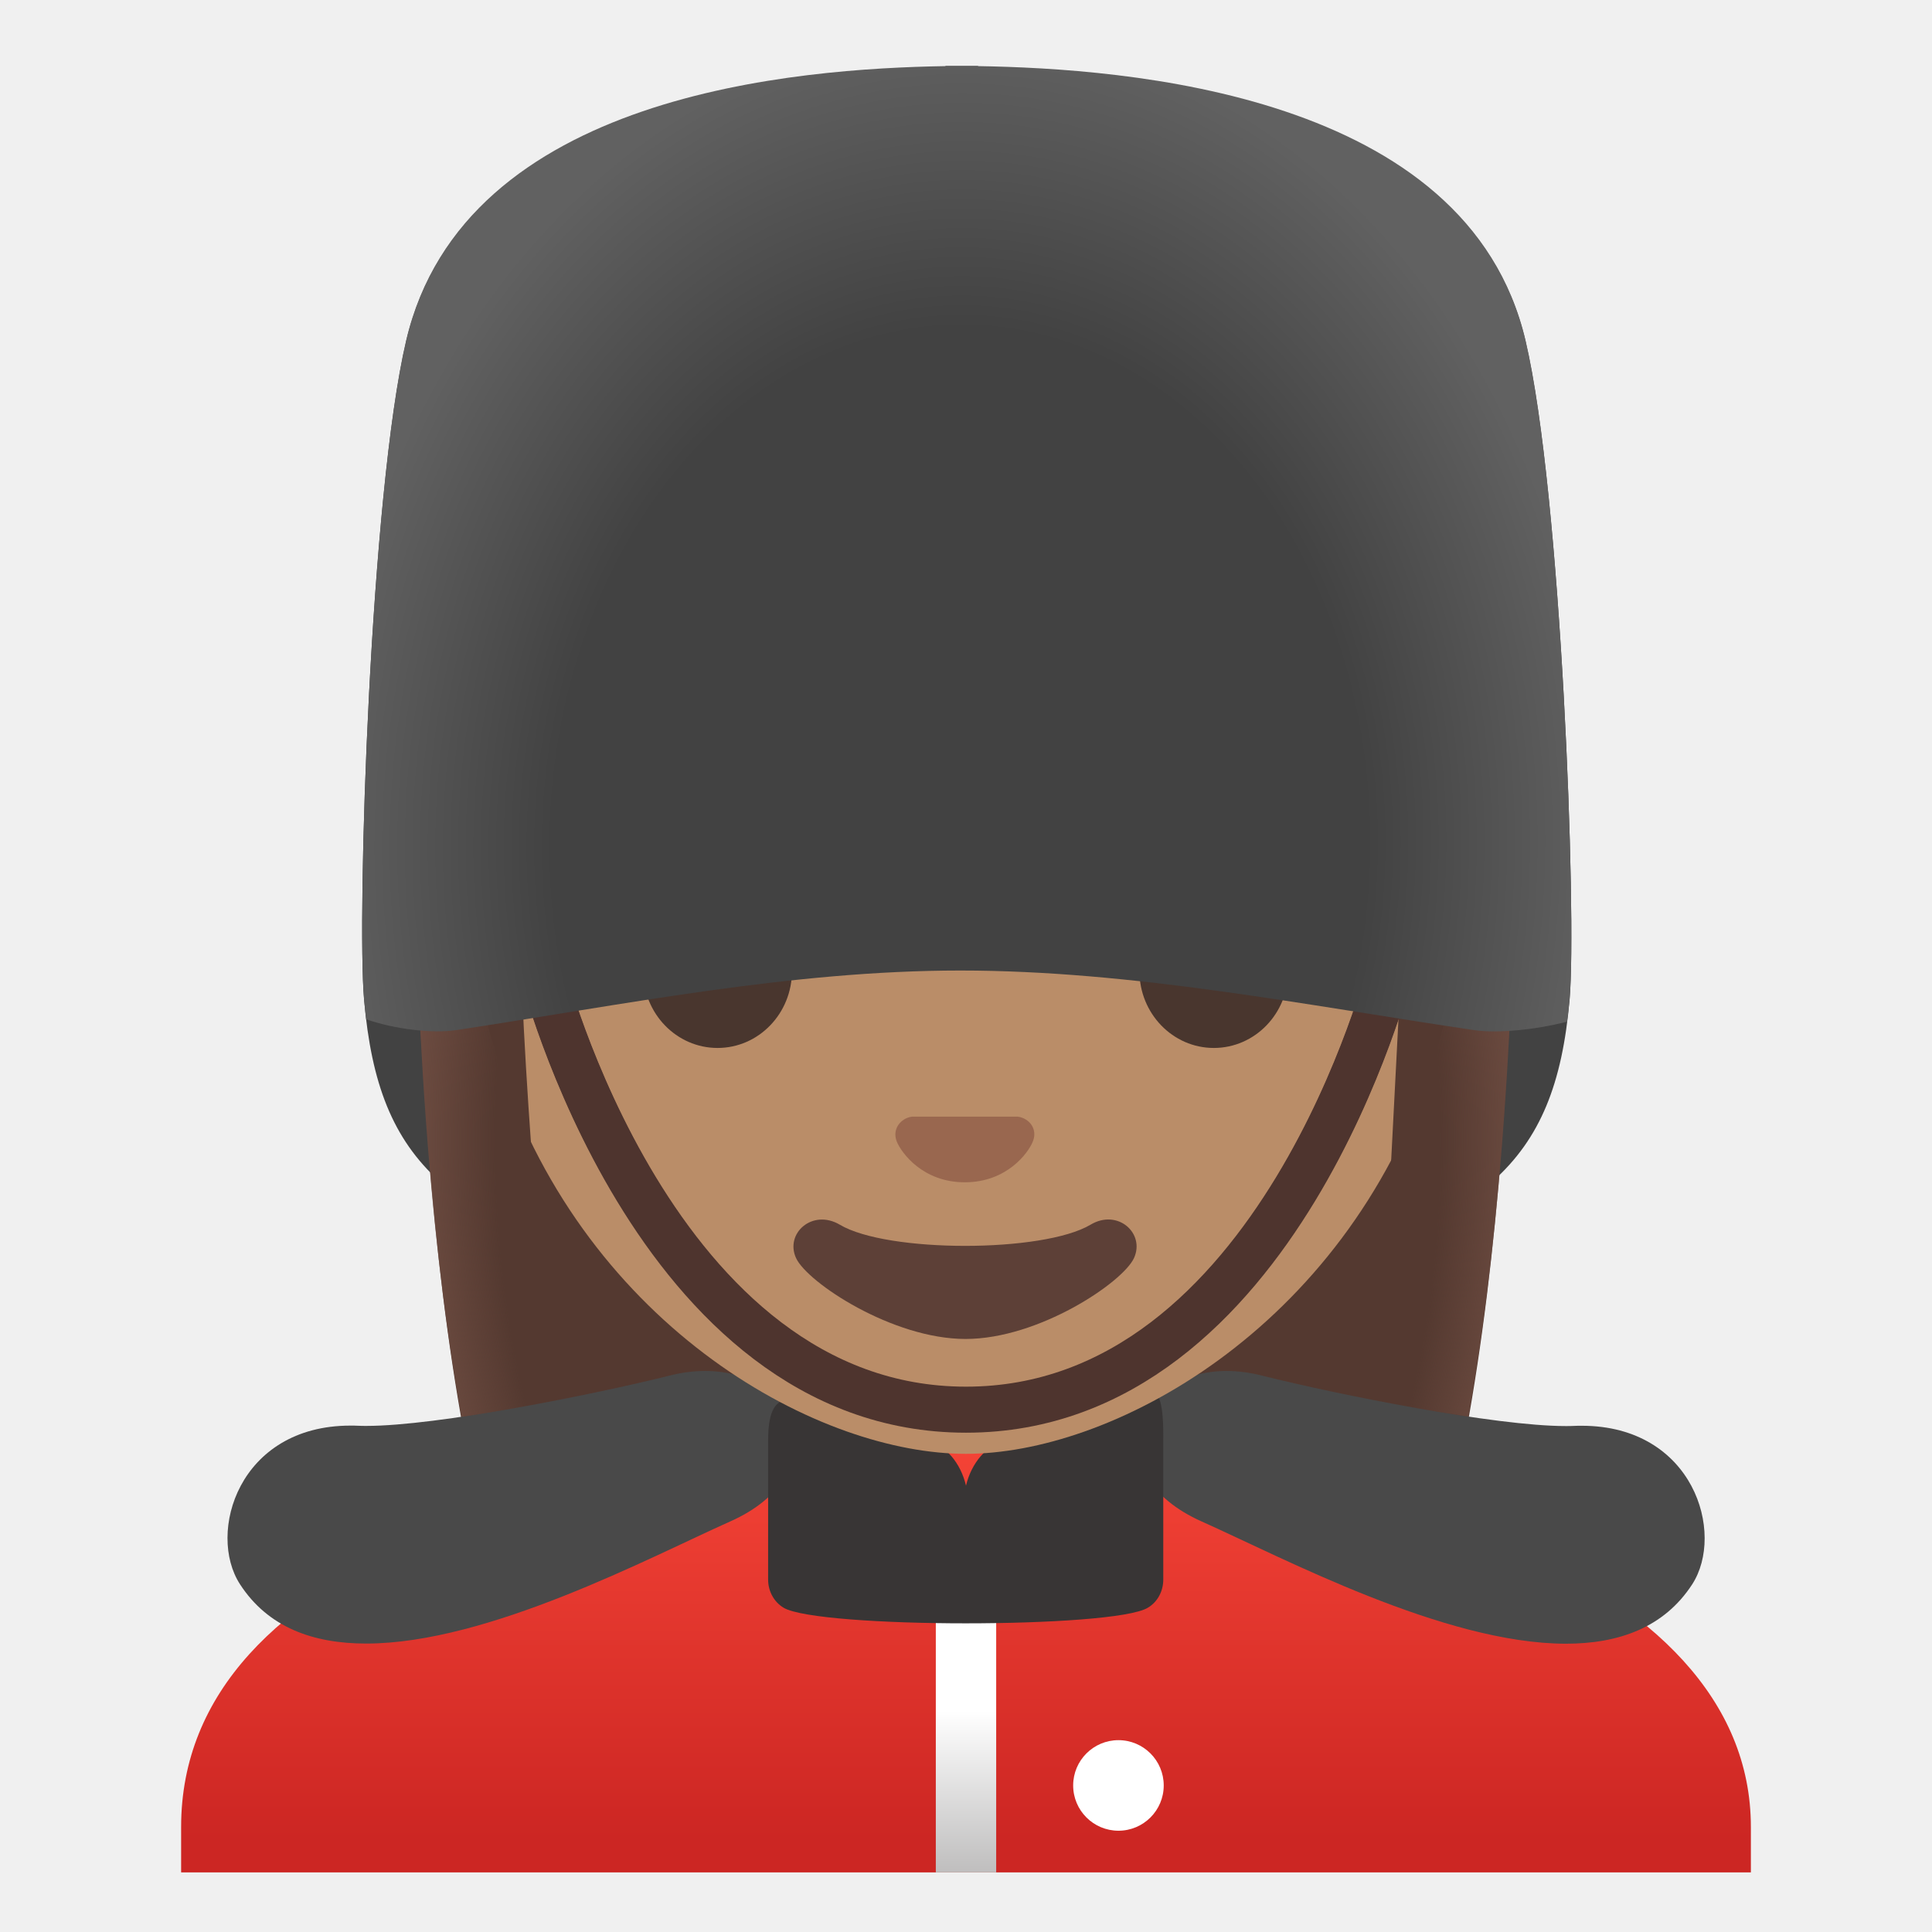
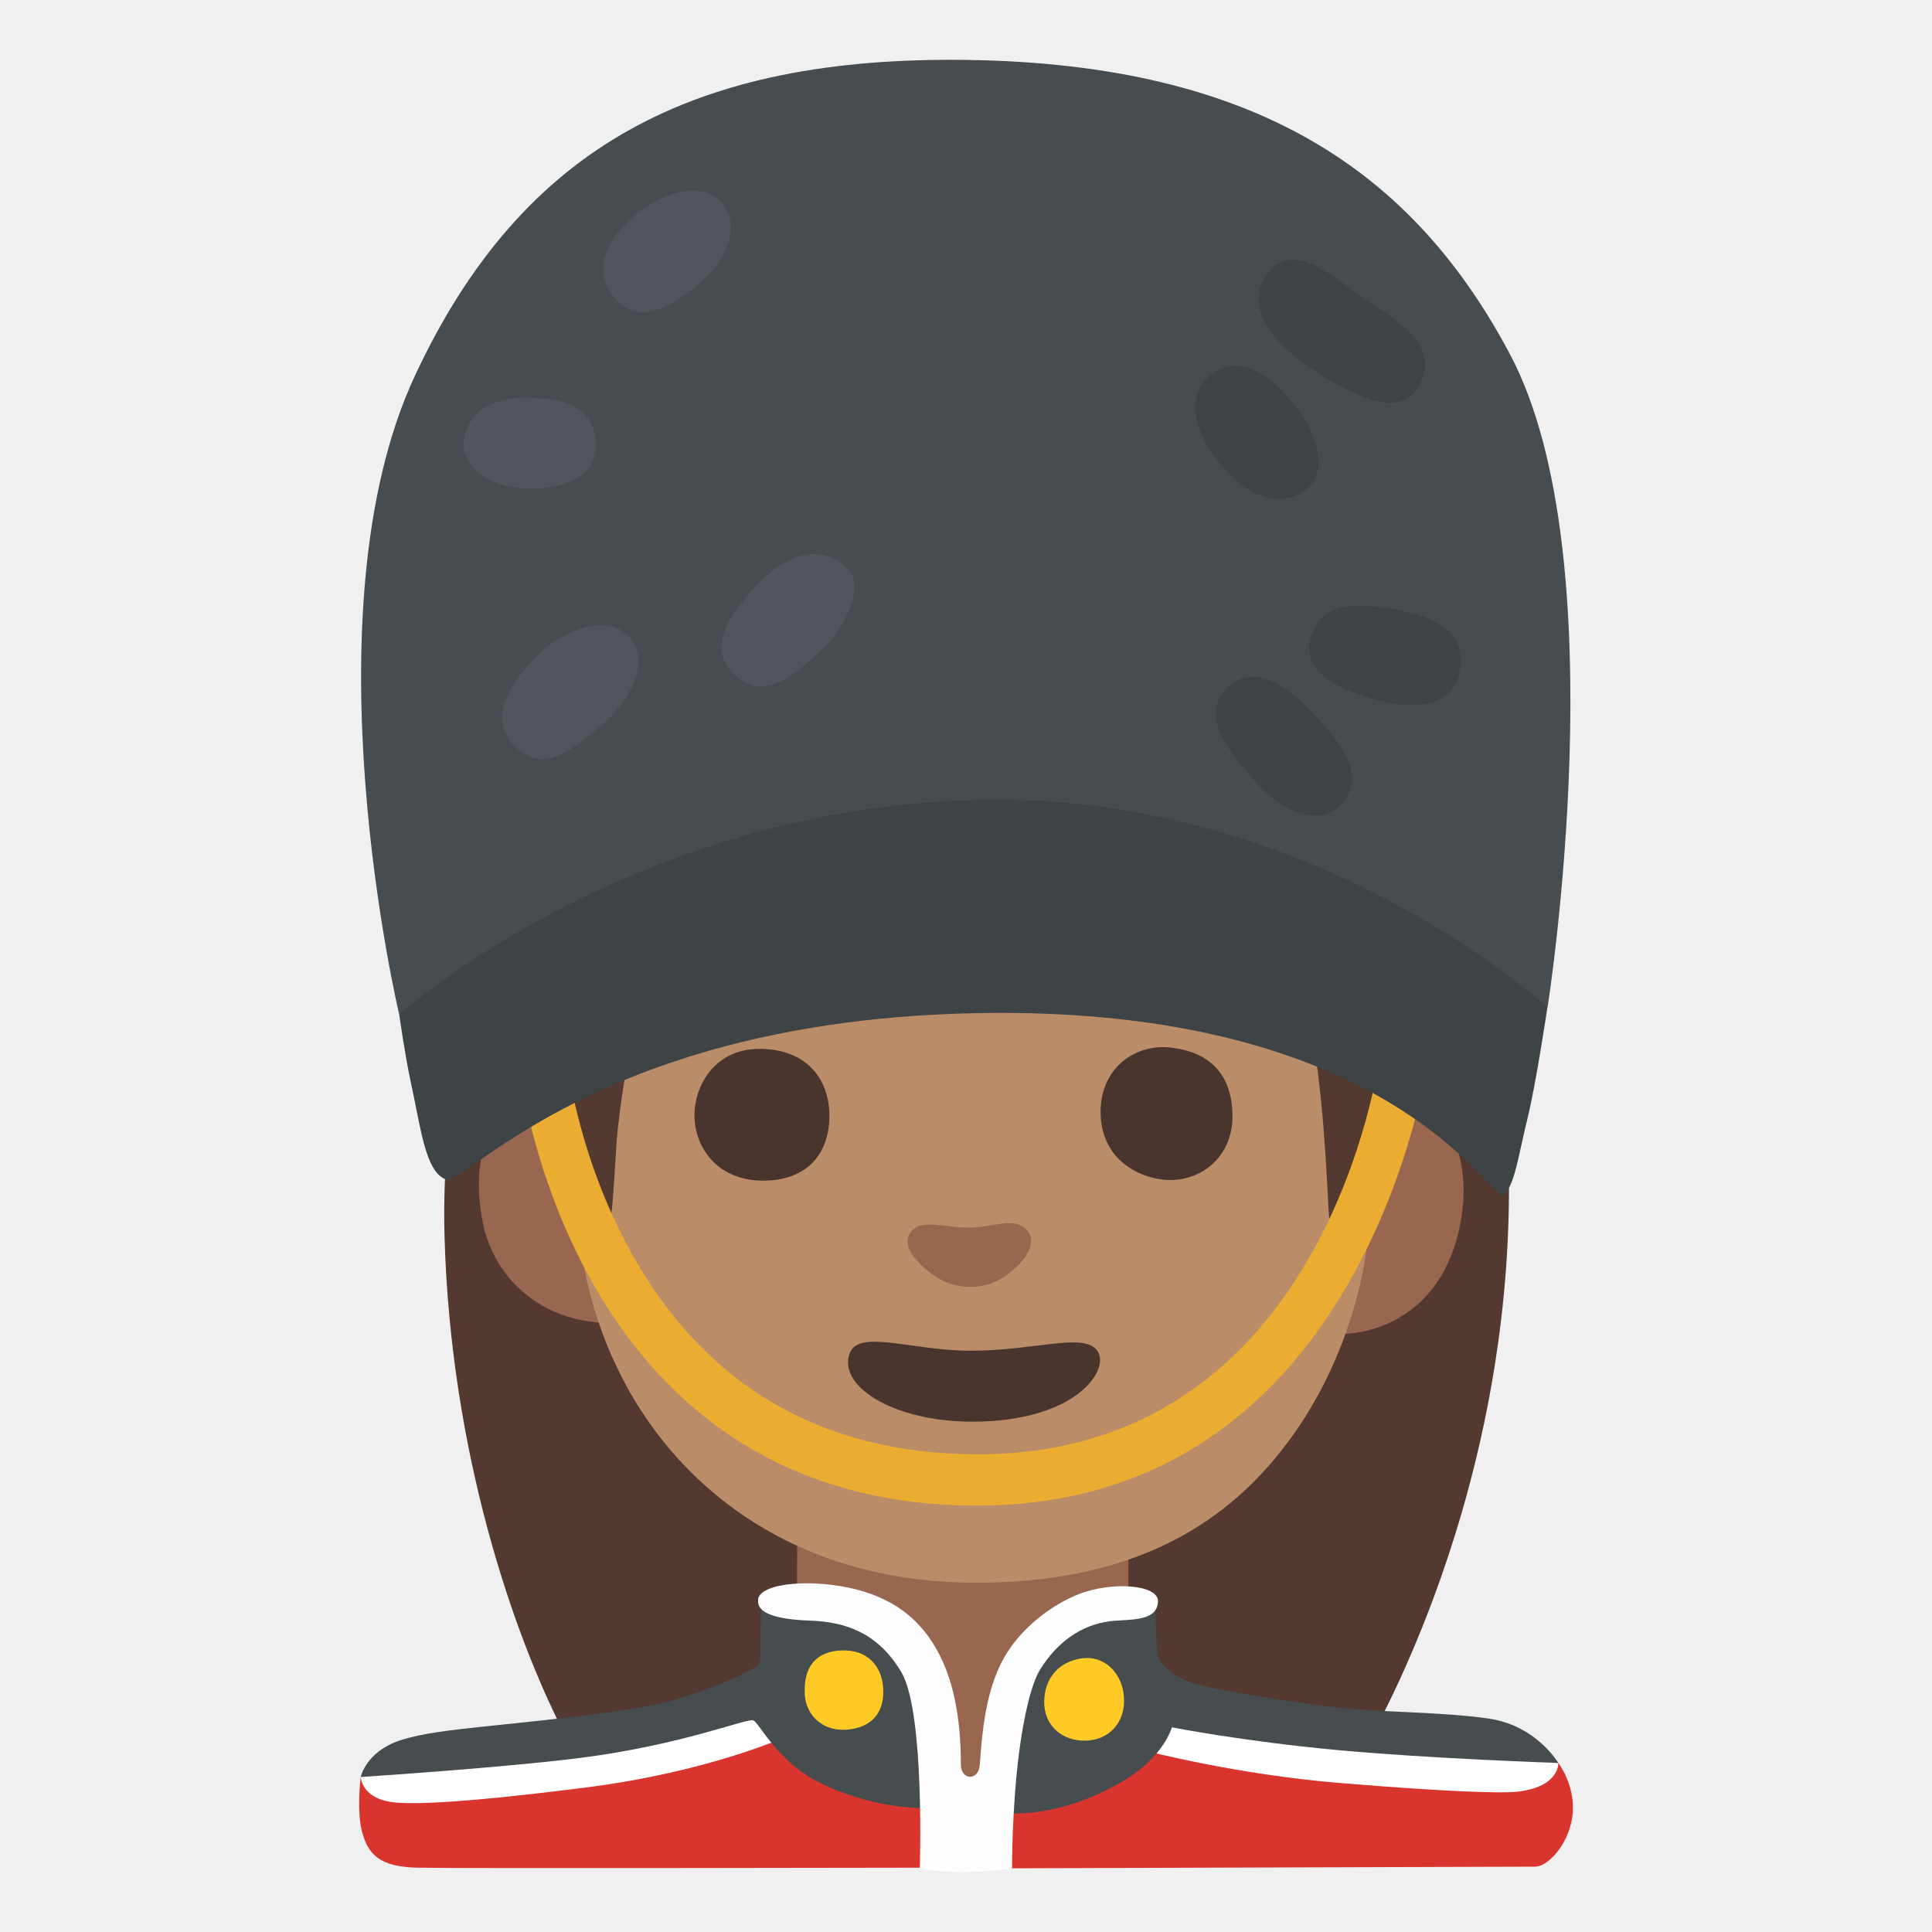
- <svg xmlns="http://www.w3.org/2000/svg" version="1.1" id="Layer_1" x="0px" y="0px" viewBox="0 0 128 128" style="enable-background:new 0 0 128 128;" xml:space="preserve">
-   <path style="fill:#424242;" d="M101.07,22.6C97.22,6.2,74.51,4.59,64.8,4.43V4.41h-1.08h-1.08v0.02C52.93,4.59,30.76,6.2,26.91,22.6  c-2.38,10.12-3.27,38.11-2.79,43.63c0.97,11.11,5.6,14.64,20.28,19.04c10.72,3.21,16.08,4.28,18.24,4.61v0.09  c0,0,0.19,0.08,1.08,0.02c0.89,0.06,1.08-0.02,1.08-0.02v-0.09c2.16-0.33,8-1.4,18.72-4.61c14.68-4.4,19.5-7.93,20.47-19.04  C104.47,60.7,103.45,32.72,101.07,22.6z" />
-   <g id="hairGroup_1_">
-     <path id="hair" style="fill:#543930;" d="M64.45,12.12c-37.38,0-37.08,35.33-37.08,35.89c0,22.88,1.71,55.21,10.67,67.92   c3.55,5.04,10.42,5.32,10.42,5.32l15.47-0.02l15.47,0.02c0,0,6.87-0.28,10.42-5.32c8.96-12.72,10.67-45.04,10.67-67.92   C100.48,47.45,101.82,12.12,64.45,12.12z" />
+ <svg xmlns="http://www.w3.org/2000/svg" version="1.1" id="a" x="0px" y="0px" viewBox="0 0 128 128" style="enable-background:new 0 0 128 128;" xml:space="preserve">
+   <path style="fill:#DA342E;" d="M30.55,115.65l-6.65,2.08c0,0-0.3,2.3,0.11,3.72s1.15,2.23,3.64,2.29s33.3,0,33.3,0l6.1,0.04  c0,0,33.71-0.11,34.65-0.11s2.36-1.69,2.5-3.57s-0.95-3.29-0.95-3.29l-32.02-4.21C71.23,112.6,30.55,115.65,30.55,115.65z" />
+   <path style="fill:#543930;" d="M89.89,116.75c0,0,10.31-16.38,10.08-38.78c-0.24-22.4-15.8-31.85-33.02-32.59  s-38.25,8.65-37.5,36.48c0.39,14.42,4.6,26.5,7.94,33c11.75,0.16,28.41,0.16,28.41,0.16L89.89,116.75L89.89,116.75z" />
+   <g>
+     <path style="fill:#99674F;" d="M36.36,71.94c-0.46-0.25-5.83,1.43-4.39,8.97c0.62,3.24,2.87,5.3,5.14,6.15   c2.72,1.02,5.47,0.46,5.47,0.46l-4.37-5.38c0,0-0.81-2.89-1.22-5.65c-0.41-2.75-0.16-4.3-0.62-4.55H36.36z" />
+     <path style="fill:#99674F;" d="M91.93,71.73c1.04-0.41,6,2.34,4.87,9.06s-6.33,7.58-7.8,7.58s-5.02-3.07-5.02-3.07   s5.51-2.8,6.55-3.96S91.92,71.73,91.93,71.73L91.93,71.73z" />
  </g>
-   <g id="suit_1_">
-     <g>
-       <linearGradient id="SVGID_1_" gradientUnits="userSpaceOnUse" x1="64" y1="33.951" x2="64" y2="7.718" gradientTransform="matrix(1 0 0 -1 0 130)">
-         <stop offset="0" style="stop-color:#F44336" />
-         <stop offset="0.986" style="stop-color:#CC2623" />
-       </linearGradient>
-       <path style="fill:url(#SVGID_1_);" d="M64.14,96.05H64c-25.65,0.03-52,7.1-52,24.99v3.01h1.45h1.44h98.22h1.46H116v-3.01    C116,104.18,89.9,96.05,64.14,96.05z" />
-       <linearGradient id="SVGID_2_" gradientUnits="userSpaceOnUse" x1="64" y1="5.947" x2="64" y2="21.021" gradientTransform="matrix(1 0 0 -1 0 130)">
-         <stop offset="0" style="stop-color:#BFBEBE" />
-         <stop offset="0.71" style="stop-color:#FFFFFF" />
-       </linearGradient>
-       <path style="fill:url(#SVGID_2_);" d="M66,124.05v-17.2c0-0.55-0.9-1-2-1s-2,0.45-2,1v17.2H66z" />
-       <circle style="fill:#FFFFFF;" cx="74.1" cy="118.29" r="3" />
-     </g>
-     <path style="fill:#494949;" d="M46.73,90.83L46.73,90.83L46.73,90.83c-0.74,0-1.52,0.09-2.34,0.3c-5.12,1.28-15.45,3.34-20.11,3.34   c-0.19,0-0.38,0-0.55-0.01s-0.34-0.01-0.51-0.01c-7.42,0-9.52,7.12-7.32,10.51c1.86,2.87,4.86,3.93,8.36,3.93   c8.08,0,18.81-5.72,24.14-8.1C55.39,97.67,52.94,90.83,46.73,90.83z" />
-     <path style="fill:#494949;" d="M104.79,94.46c-0.17,0-0.34,0-0.51,0.01c-0.17,0.01-0.36,0.01-0.55,0.01   c-4.66,0-14.99-2.06-20.11-3.34c-0.83-0.21-1.61-0.31-2.35-0.31c-6.22,0-8.66,6.84-1.66,9.97c5.34,2.38,16.06,8.1,24.14,8.1   c3.49,0,6.5-1.07,8.36-3.93C114.31,101.58,112.21,94.46,104.79,94.46z" />
-     <path style="fill:#383535;" d="M76.27,92.19c-0.51,0-1.2,0.73-1.92,1.01c-2.29,0.89-5.6,1.82-7.69,2.23   c-1.29,0.25-2.32,1.54-2.66,3c-0.34-1.47-1.36-2.75-2.66-3c-2.09-0.4-5.36-1.65-7.7-2.35c-0.48-0.14-0.97-0.32-1.41-0.32   c-0.76,0-1.34,0.53-1.34,2.68v9.21c0,0.77,0.39,1.49,1.03,1.87c1.16,0.68,6.61,1.03,12.06,1.03s10.91-0.34,12.06-1.03   c0.65-0.38,1.03-1.1,1.03-1.87v-9.21C77.1,92.9,76.77,92.19,76.27,92.19z" />
+   <polygon style="fill:#99674F;" points="52.8,105.34 62.88,119.37 65.08,119.37 74.76,105.22 74.76,102.17 52.82,101.41 " />
+   <path style="fill:#FFFFFF;" d="M76.69,113.26l-0.85,2.72c0,0,6.06,1.59,12.96,2.15c6.91,0.57,10.64,0.7,11.77,0.57  c2.77-0.34,2.67-1.88,2.67-1.88l-9.12-2.02l-17.44-1.53L76.69,113.26z" />
+   <path style="fill:#FFFFFF;" d="M26.82,116.26l-2.92,1.47c0,0,0.03,1.53,2.41,1.7s7.53-0.37,12.62-1.02  c7.98-1.02,13.13-3.34,13.13-3.34l-1.64-2.55l-15,2.83C35.42,115.35,26.82,116.26,26.82,116.26z" />
+   <path style="fill:#474C4F;" d="M66.28,114.04l-0.38,6.01c0,0,3.72,0.8,8.57-2.09c2.65-1.58,3.17-3.52,3.17-3.52s4.67,0.92,10.9,1.5  s14.7,0.86,14.7,0.86s-1.44-2.48-4.61-2.94s-7.09-0.39-10.15-0.75c-3.46-0.4-8.77-1.27-9.8-1.73c-0.76-0.34-1.79-0.92-1.96-1.73  s-0.17-3.17-0.17-3.17l-5.65,0.06L66.28,114.04L66.28,114.04z" />
+   <path style="fill:#474C4F;" d="M53.25,106.03l-2.83,0.63c0,0-0.06,3.06-0.06,3.46s-3,1.73-5.82,2.54s-10.44,1.5-12.51,1.73  c-2.08,0.23-4.02,0.42-5.54,0.92c-2.25,0.75-2.59,2.42-2.59,2.42s9.43-0.61,14.59-1.27c6.75-0.86,11.01-2.65,11.42-2.48  s1.59,2.79,4.56,4.21c3.98,1.9,7.48,1.59,7.48,1.59l-0.5-9.15l-5.54-4.21l-2.65-0.4L53.25,106.03z" />
+   <path style="fill:#FFCA26;" d="M55.78,109.34c-1.66,0.07-2.56,1-2.46,2.93c0.07,1.33,1.13,2.4,2.66,2.33  c1.4-0.06,2.66-0.8,2.53-2.79c-0.1-1.46-1.07-2.53-2.73-2.46V109.34z" />
+   <path style="fill:#FFCA26;" d="M71.71,109.86c-1.65,0.24-2.5,1.39-2.53,2.86c-0.03,1.6,1.2,2.66,2.79,2.6  c1.71-0.07,2.73-1.46,2.46-3.19c-0.21-1.38-1.33-2.46-2.73-2.26L71.71,109.86z" />
+   <path style="fill:#FEFEFE;" d="M50.24,105.94c-0.18,0.89,1.08,1.35,3.42,1.43s4.5,0.79,6.06,3.42s1.22,12.96,1.22,12.96  s1.13,0.33,3.13,0.28c1.74-0.04,2.98-0.24,2.98-0.24s-0.02-3.91,0.47-7.7c0.31-2.42,0.82-4.58,1.41-5.51  c1.59-2.52,3.62-3.13,5.05-3.21s2.67-0.11,2.74-1.25s-3.03-1.37-5.26-0.5c-1.59,0.62-4.01,2.22-5.19,4.69  c-1.01,2.1-1.21,4.61-1.36,6.64c-0.08,1.05-1.25,1.01-1.25-0.05s-0.03-4.19-1.17-6.75c-1.14-2.57-2.99-4.14-5.78-4.85  c-2.78-0.71-6.26-0.47-6.49,0.64H50.24z" />
+   <path style="fill:#BA8D68;" d="M44.17,61.6c-0.82,0.86-2.54,6.85-3.23,13.1c-0.28,2.58-0.26,7.42-1.08,7.99s-1.32,0.16-1.32,0.16  s0.53,5.94,4.64,11.64c3.8,5.28,10.69,10.37,21.49,10.37c9.98,0,15.82-3.56,19.63-8.03c5.66-6.63,6.27-14.44,6.27-14.44  s-1.93,0.99-2.43-0.99c-0.35-1.42-0.06-17.85-5.26-23.84c-3.9-4.48-12.05-4.44-18.36-4.11C55.98,53.9,44.17,61.59,44.17,61.6  L44.17,61.6z" />
+   <path style="fill:#99674F;" d="M64.29,81.33c-1.56,0.05-3.2-0.63-3.91,0.25s0.2,1.88,1.15,2.67c1.59,1.32,3.7,1.31,5.19,0.21  s2.03-2.34,1.21-3.07s-2.17-0.1-3.63-0.05L64.29,81.33z" />
+   <path style="fill:#49352E;" d="M64.29,89.49c-3.73,0-7.28-1.39-7.95,0.07c-0.98,2.16,2.71,4.63,8.08,4.63c6.89,0,9.16-3.46,8.28-4.7  C71.82,88.25,68.59,89.49,64.29,89.49z" />
+   <g>
+     <path style="fill:#49352E;" d="M50.42,69.49c-3.3-0.05-4.59,2.81-4.39,4.83s1.73,3.94,4.63,3.9s4.29-1.87,4.29-4.29   S53.47,69.54,50.42,69.49L50.42,69.49z" />
+     <path style="fill:#49352E;" d="M77.55,69.4c-2.46-0.26-4.73,1.48-4.63,4.44c0.11,3.3,3,4.34,4.59,4.34c2.27,0,4.1-1.68,4.14-4.09   c0.05-2.71-1.33-4.39-4.09-4.68L77.55,69.4z" />
  </g>
-   <path id="head" style="fill:#BA8D68;" d="M63.98,16.09c-17.2,0-33.13,12.79-33.13,39.91c0,21.79,13.49,34.67,25.23,38.83  c2.8,0.99,5.5,1.49,7.9,1.49c2.38,0,5.07-0.49,7.85-1.47c11.76-4.14,25.28-17.03,25.28-38.84C97.11,28.88,81.18,16.09,63.98,16.09z" />
-   <g id="hairGroup">
-     <path id="hair_1_" style="fill:#543930;" d="M99.49,43c0,0,1.99-34.75-35.92-34.75S28.49,44,28.49,44s2.2,39.09,5,45l3,2   c0,0-1.83-17.79-2.06-30.29c-0.05-2.92-0.92-13.72,5.03-15.1c21.83-5.03,34.19-16.89,34.19-16.89   c3.21,7.18,13.26,14.19,16.87,16.86c2.96,2.19,2.55,11.2,2.49,15.03L91.49,90l2-1C96.38,82.98,99.49,43,99.49,43z" />
-     <radialGradient id="hairHighlights_1_" cx="64.124" cy="54.116" r="36.759" gradientTransform="matrix(1 0 0 -1.585 0 161.2914)" gradientUnits="userSpaceOnUse">
-       <stop offset="0.851" style="stop-color:#6D4C41;stop-opacity:0" />
-       <stop offset="1" style="stop-color:#6D4C41" />
-     </radialGradient>
-     <path id="hairHighlights" style="fill:url(#hairHighlights_1_);" d="M64.44,13.67c-37.37,0-37.07,34.56-37.07,35.11   c0,13.74,0.64,30.96,3.21,45.09c4.79-0.71,10.43-1.9,13.81-2.74c0.82-0.21,1.6-0.3,2.33-0.3h0.01c0.67,0,1.3,0.08,1.87,0.23   C39.27,84.88,30.85,73.22,30.85,56c0-27.12,15.93-39.91,33.13-39.91s33.13,12.79,33.13,39.92c0,17.24-8.45,28.91-17.8,35.07   c0.6-0.16,1.26-0.25,1.96-0.25c0.74,0,1.52,0.1,2.35,0.31c3.34,0.83,8.89,2,13.65,2.71c2.57-14.13,3.21-31.34,3.21-45.07   C100.48,48.23,101.82,13.67,64.44,13.67z" />
-   </g>
-   <path id="nose_1_" style="fill:#99674F;" d="M67.74,74.06c-0.11-0.04-0.21-0.07-0.32-0.08h-6.99c-0.11,0.01-0.21,0.04-0.32,0.08  c-0.63,0.26-0.98,0.91-0.68,1.61c0.3,0.7,1.69,2.66,4.49,2.66c2.8,0,4.2-1.96,4.49-2.66C68.72,74.97,68.38,74.31,67.74,74.06z" />
-   <path id="mouth_1_" style="fill:#5D4037;" d="M72.25,81.14c-3.15,1.87-13.47,1.87-16.61,0c-1.81-1.07-3.65,0.57-2.9,2.21  c0.74,1.61,6.37,5.36,11.23,5.36s10.42-3.75,11.16-5.36C75.88,81.71,74.05,80.06,72.25,81.14z" />
-   <g id="eyes_1_">
-     <ellipse style="fill:#49362E;" cx="47.54" cy="64.33" rx="4.93" ry="5.1" />
-     <ellipse style="fill:#49362E;" cx="80.42" cy="64.33" rx="4.93" ry="5.1" />
-   </g>
-   <path id="chin_x5F_strap" style="fill:none;stroke:#4E342E;stroke-width:3;stroke-linecap:round;stroke-linejoin:round;stroke-miterlimit:10;" d="  M92.11,64.19c0,0-7.36,29.23-28.11,29.23S35.89,64.19,35.89,64.19" />
-   <g id="hat_x5F_front">
-     <path style="fill:none;stroke:#4E342E;stroke-width:3;stroke-linecap:round;stroke-linejoin:round;stroke-miterlimit:10;" d="   M92.11,64.14c0,0-7.36,29.23-28.11,29.23S35.89,64.14,35.89,64.14" />
-     <radialGradient id="SVGID_3_" cx="63.593" cy="55.949" r="42.56" gradientTransform="matrix(1 9.353784e-03 -0.0119 1.2671 0.6659 -15.5413)" gradientUnits="userSpaceOnUse">
-       <stop offset="0.633" style="stop-color:#424242" />
-       <stop offset="1" style="stop-color:#616161" />
-     </radialGradient>
-     <path style="fill:url(#SVGID_3_);" d="M103.99,66.18c0.48-5.53-0.54-33.51-2.92-43.63C97.22,6.15,74.51,4.54,64.8,4.38V4.36h-1.08   h-1.08v0.02c-9.71,0.16-31.88,1.77-35.73,18.17c-2.38,10.12-3.27,38.11-2.79,43.63c0.04,0.47,0.09,0.91,0.14,1.35   c1.9,0.66,4.36,0.95,5.95,0.72c11.02-1.67,22.21-3.95,33.41-3.95c11.41,0,22.82,2.29,34.06,3.95c1.48,0.22,4.01-0.01,6.14-0.56   C103.89,67.2,103.94,66.7,103.99,66.18z" />
+   <path style="fill:#EAAD32;" d="M64.73,99.75h-0.21c-27.22-0.16-30.2-29.49-30.23-29.79l3.18-0.29c0,0.07,0.69,6.82,4.43,13.47  c4.9,8.7,12.54,13.15,22.69,13.21h0.19c22.99,0,26.55-25.63,26.69-26.72l3.17,0.39C94.6,70.32,90.54,99.76,64.73,99.75L64.73,99.75z  " />
+   <g>
+     <path style="fill:#464C4F;" d="M26.45,67.22c0,0-6.33-26.57,1.05-42.35C34.64,9.58,46.11,3.73,64.01,3.97   c19.36,0.26,29.67,7.52,36.03,19.5c7.2,13.57,2.49,43.27,2.49,43.27l-37.3-4.45l-38.77,4.92L26.45,67.22z" />
+     <path style="fill:#3E4346;" d="M26.45,67.22c0,0,15.37-13.83,38.7-14.23c22.1-0.38,37.37,13.75,37.37,13.75s-0.76,5.12-1.33,7.4   s-0.85,4.55-1.61,5.03s-7.3-12.52-34.71-12.05c-25.25,0.44-34.05,11.57-35.38,11s-1.61-3.41-2.28-6.45   C26.83,69.91,26.45,67.21,26.45,67.22L26.45,67.22z" />
+     <path style="fill:#50565C;" d="M42.18,14.18c-1.76,1.42-3.23,3.59-1.32,5.72s4.98-0.66,6.01-1.61s2.27-3.15,1.03-4.76   S44.09,12.65,42.18,14.18L42.18,14.18z" />
+     <path style="fill:#50565C;" d="M30.75,29.14c-0.26,1.71,1.54,3.15,4.18,3.23s4.49-0.95,4.54-2.64c0.07-2.27-1.25-3.23-4.03-3.37   c-2.79-0.15-4.4,0.88-4.69,2.79L30.75,29.14z" />
+     <path style="fill:#50565C;" d="M41.74,42.26c-1.6-1.84-4.76-0.29-6.23,1.25s-3.37,3.96-1.39,5.94s4.03,0,5.72-1.39   s3.37-4.11,1.91-5.79L41.74,42.26z" />
+     <path style="fill:#50565C;" d="M50.1,38.81c-1.8,1.96-3.37,4.11-1.39,5.94c2.14,1.98,4.54-0.66,5.72-1.69s3.01-3.96,1.76-5.35   s-3.59-1.61-6.08,1.1H50.1z" />
+     <path style="fill:#3E4346;" d="M86.9,42.04c-0.73,2.2,1.1,3.45,4.33,4.33s5.2,0.07,5.5-2.05s-1.03-3.37-4.4-3.96   c-2.9-0.5-4.76-0.29-5.42,1.69L86.9,42.04z" />
+     <path style="fill:#3E4346;" d="M81.18,45.7c-1.76,1.98,0.51,4.33,2.05,6.16s4.25,3.08,5.72,1.32c1.74-2.08-0.66-4.47-1.91-5.86   S83.08,43.57,81.18,45.7L81.18,45.7z" />
+     <path style="fill:#3E4346;" d="M80.45,24.67c-1.98,1.29-1.54,3.96,0.73,6.45c2.27,2.49,4.25,2.2,5.42,1.25s1.03-3.15-0.81-5.5   C84.4,25.09,82.34,23.42,80.45,24.67L80.45,24.67z" />
+     <path style="fill:#3E4346;" d="M83.97,18.14c-1.31,1.73-0.44,4.11,3.08,6.38s6.03,3.13,7.11,0.73s-1.39-3.89-3.74-5.42   C88.63,18.66,85.8,15.72,83.97,18.14z" />
  </g>
</svg>
